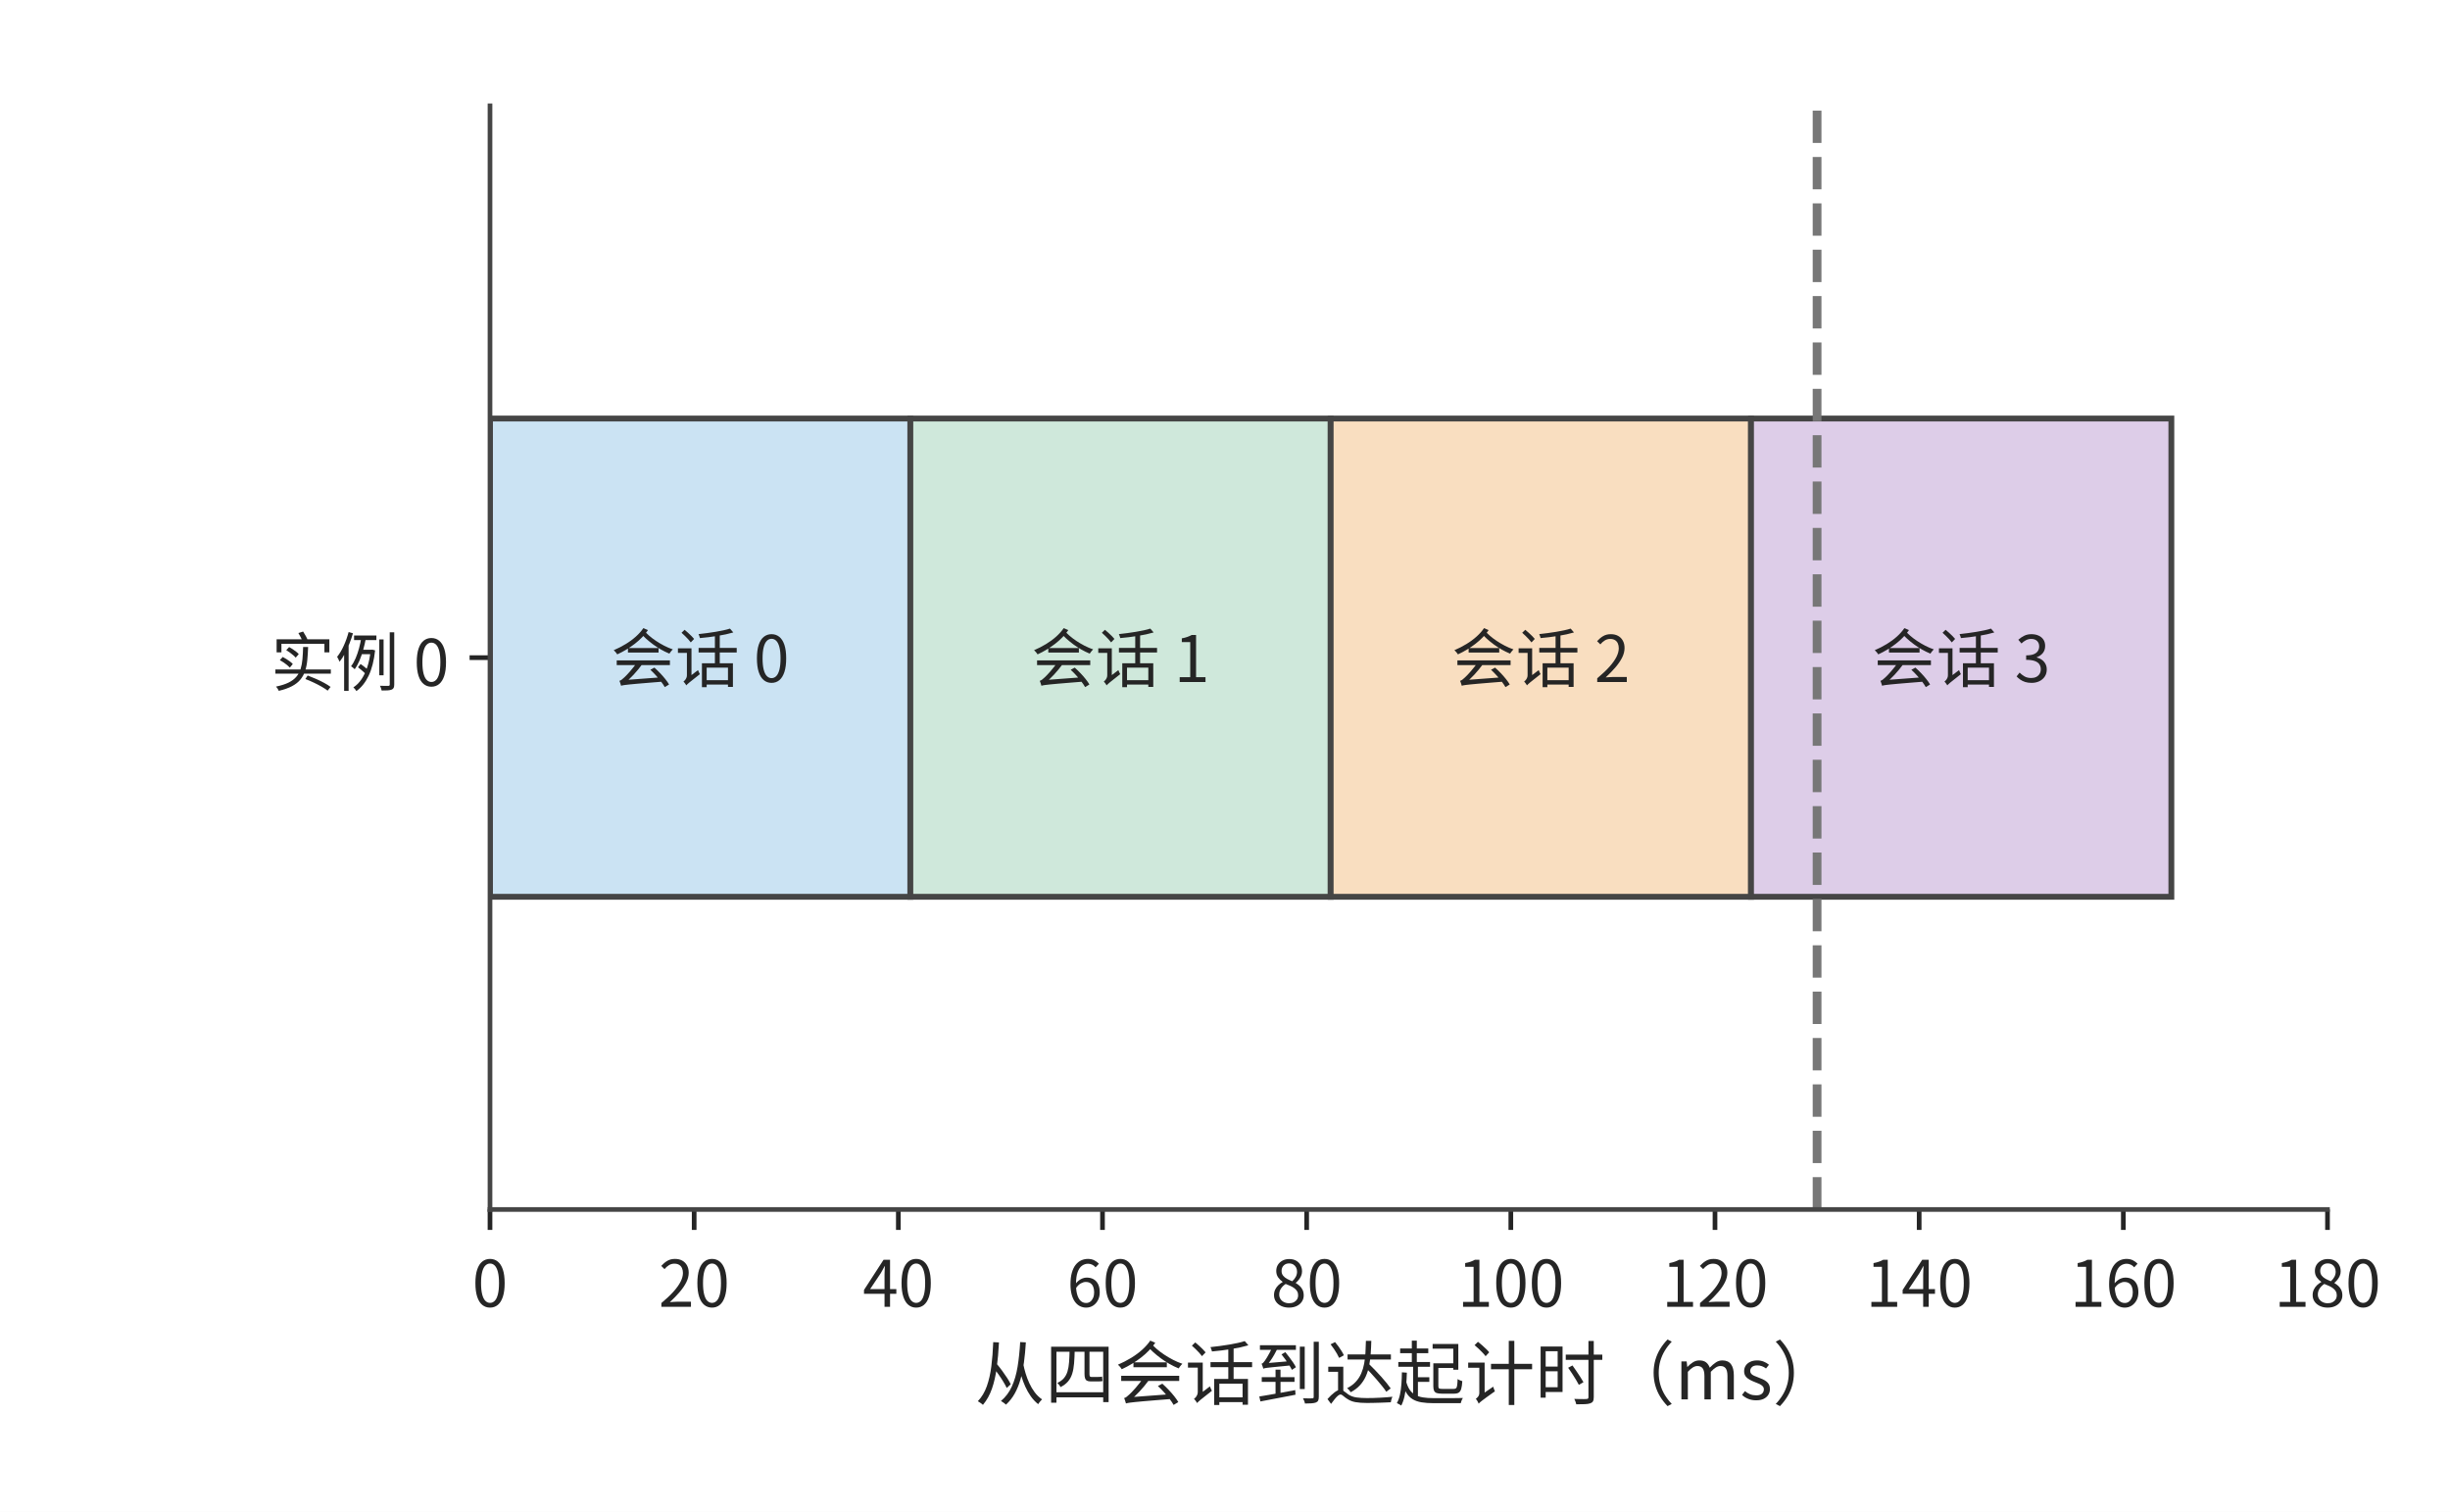
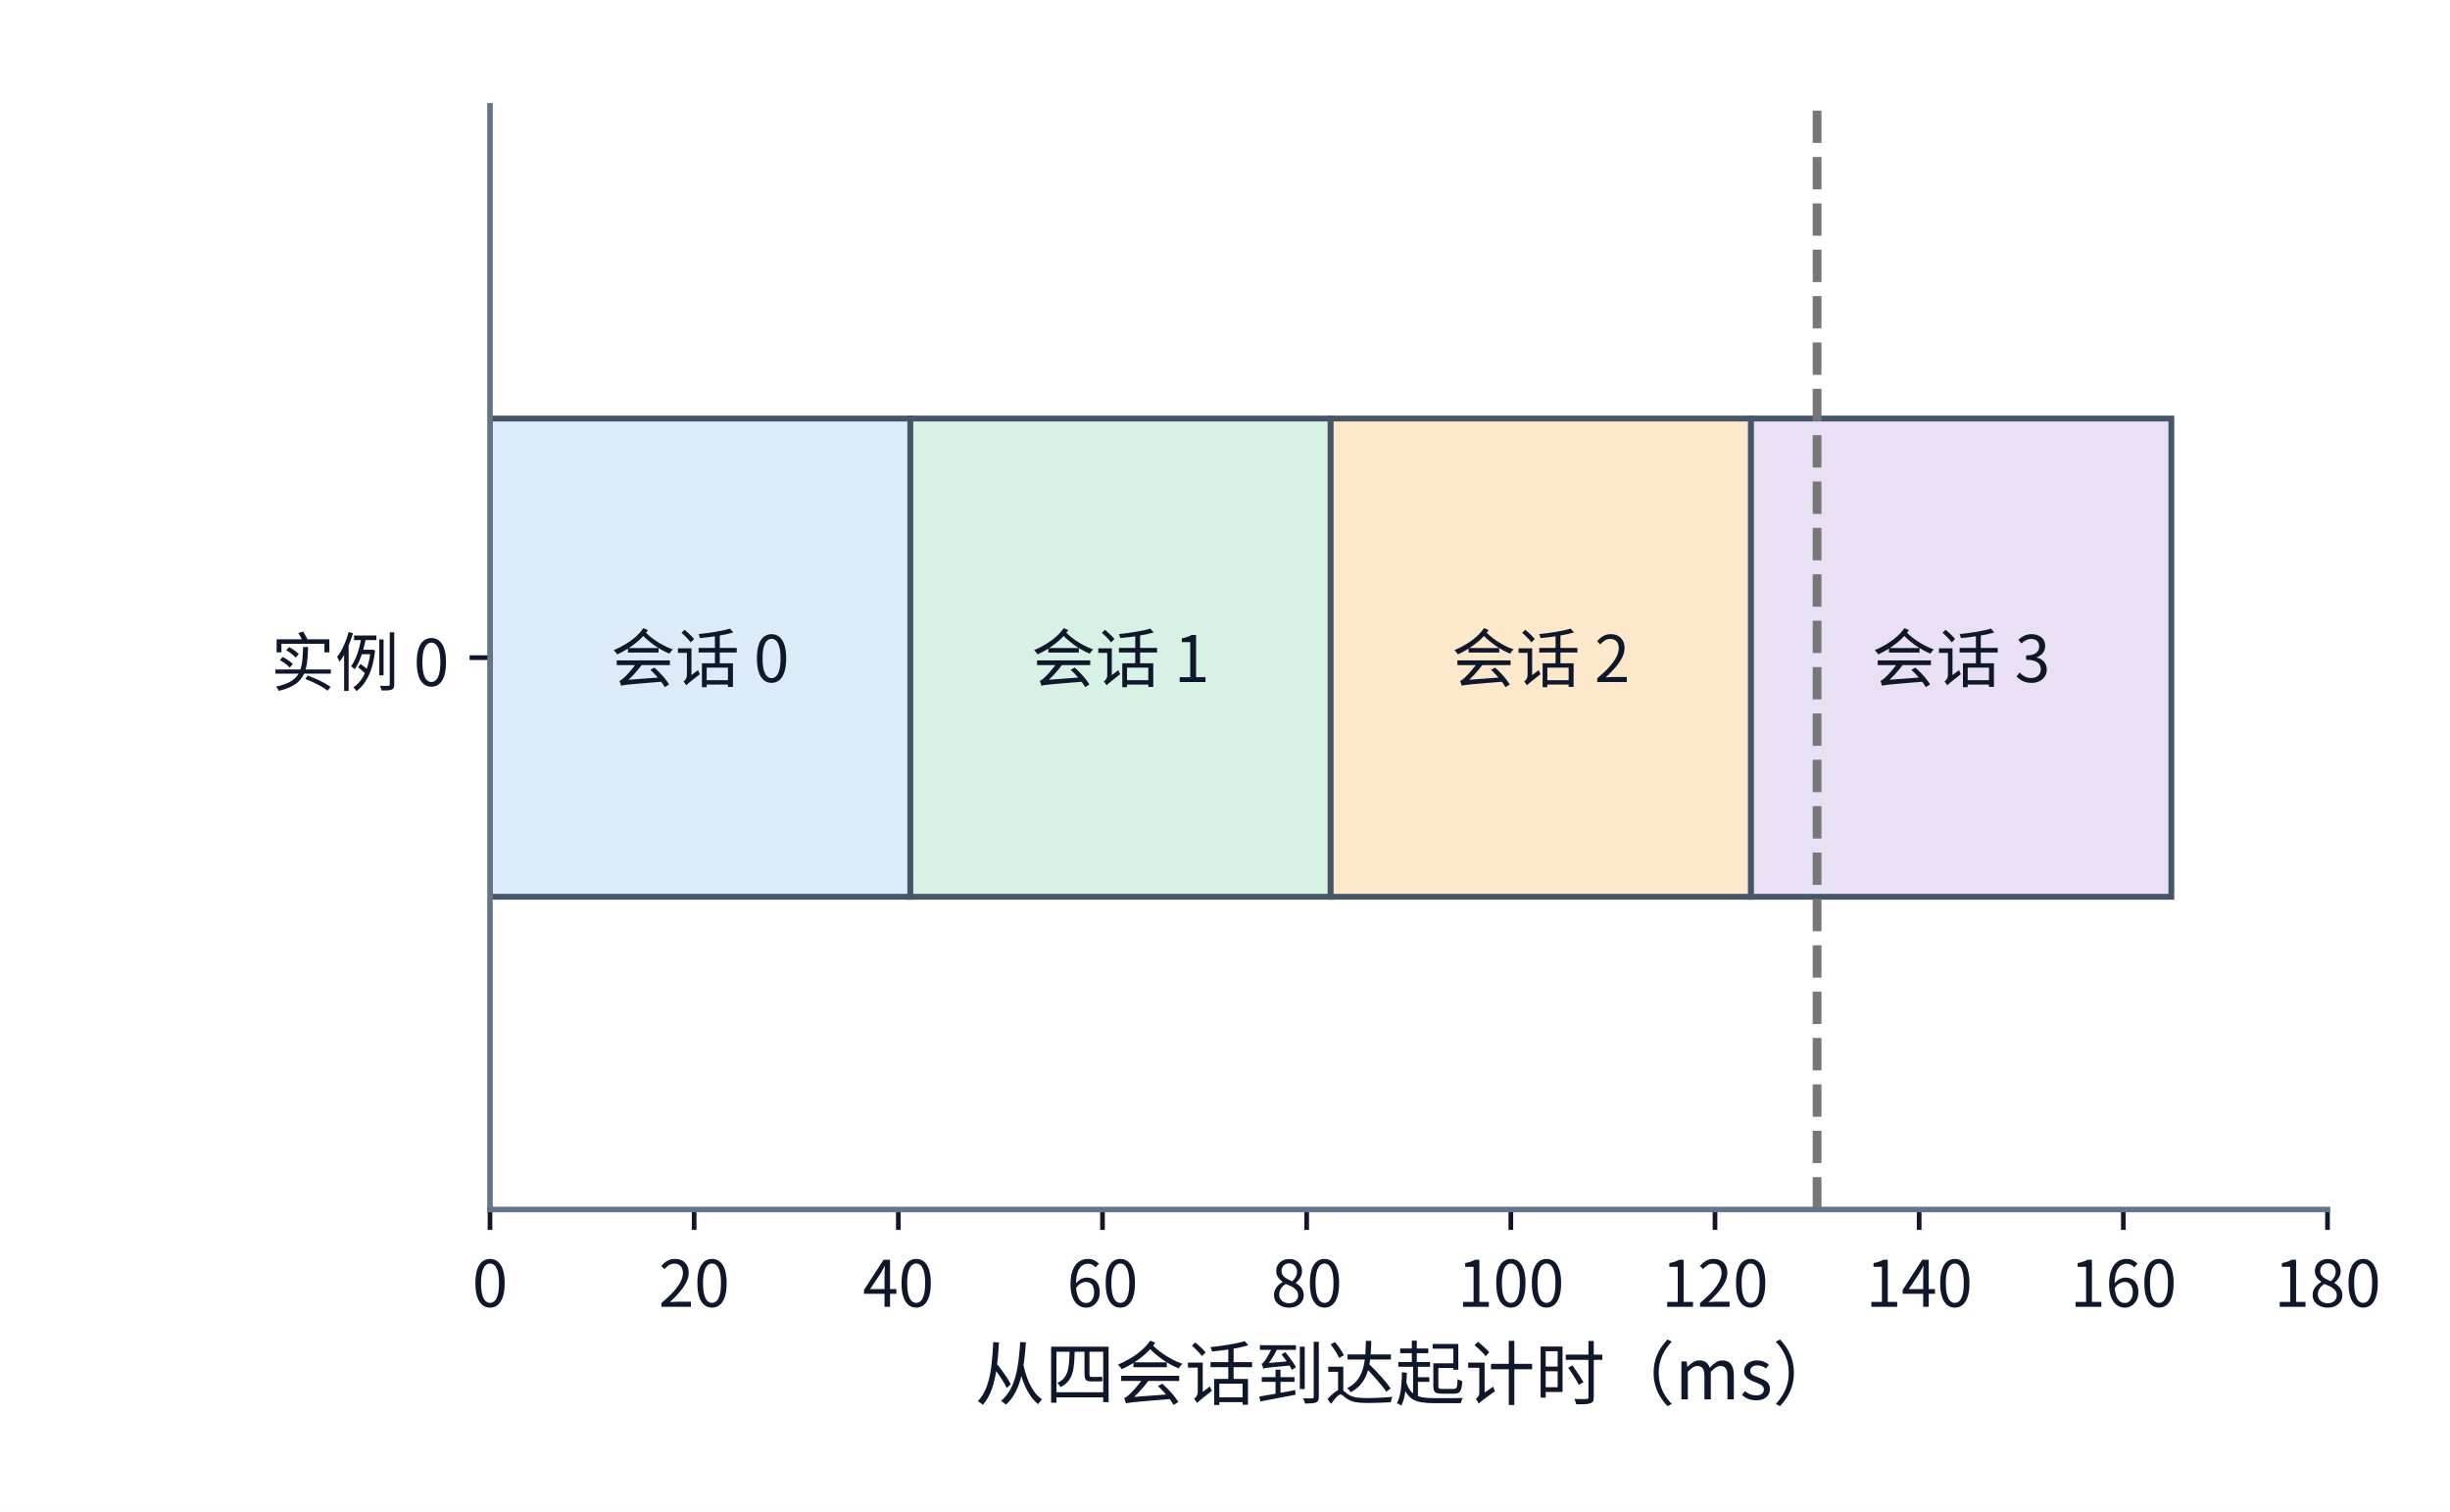
<svg xmlns="http://www.w3.org/2000/svg" xmlns:xlink="http://www.w3.org/1999/xlink" width="420pt" height="259.2pt" viewBox="0 0 420 259.2" version="1.1">
  <defs>
    <style type="text/css">*{stroke-linejoin: round; stroke-linecap: butt}</style>
  </defs>
  <g id="figure_1">
    <g id="patch_1">
      <path d="M 0 259.2  L 420 259.2  L 420 0  L 0 0  z " style="fill: #ffffff" />
    </g>
    <g id="axes_1">
      <g id="patch_2">
        <path d="M 84 207.36  L 399 207.36  L 399 18.144  L 84 18.144  z " style="fill: #ffffff" />
      </g>
      <g id="patch_3">
-         <path d="M 84 71.755  L 156.058 71.755  L 156.058 153.749  L 84 153.749  z " clip-path="url(#pc3d6ca18f0)" style="fill: #cbe3f3; stroke: #454545; stroke-linejoin: miter" />
+         <path d="M 84 71.755  L 156.058 71.755  L 156.058 153.749  L 84 153.749  z " clip-path="url(#pc3d6ca18f0)" style="fill: #dcebfa; stroke: #475569; stroke-linejoin: miter" />
      </g>
      <g id="patch_4">
-         <path d="M 156.058 71.755  L 228.116 71.755  L 228.116 153.749  L 156.058 153.749  z " clip-path="url(#pc3d6ca18f0)" style="fill: #cfe8db; stroke: #454545; stroke-linejoin: miter" />
+         <path d="M 156.058 71.755  L 228.116 71.755  L 228.116 153.749  L 156.058 153.749  z " clip-path="url(#pc3d6ca18f0)" style="fill: #d8f1e5; stroke: #475569; stroke-linejoin: miter" />
      </g>
      <g id="patch_5">
-         <path d="M 228.116 71.755  L 300.174 71.755  L 300.174 153.749  L 228.116 153.749  z " clip-path="url(#pc3d6ca18f0)" style="fill: #f9dec0; stroke: #454545; stroke-linejoin: miter" />
+         <path d="M 228.116 71.755  L 300.174 71.755  L 300.174 153.749  L 228.116 153.749  z " clip-path="url(#pc3d6ca18f0)" style="fill: #fde8cc; stroke: #475569; stroke-linejoin: miter" />
      </g>
      <g id="patch_6">
-         <path d="M 300.174 71.755  L 372.232 71.755  L 372.232 153.749  L 300.174 153.749  z " clip-path="url(#pc3d6ca18f0)" style="fill: #ddcde8; stroke: #454545; stroke-linejoin: miter" />
+         <path d="M 300.174 71.755  L 372.232 71.755  L 372.232 153.749  L 300.174 153.749  z " clip-path="url(#pc3d6ca18f0)" style="fill: #eae0f6; stroke: #475569; stroke-linejoin: miter" />
      </g>
      <g id="matplotlib.axis_1">
        <g id="xtick_1">
          <g id="line2d_1">
            <defs>
-               <path id="mf7970efa04" d="M 0 0  L 0 3.5  " style="stroke: #252525; stroke-width: 0.8" />
+               <path id="mcdc46c9876" d="M 0 0  L 0 3.5  " style="stroke: #0f172a; stroke-width: 0.8" />
            </defs>
            <g>
-               <use xlink:href="#mf7970efa04" x="84" y="207.36" style="fill: #252525; stroke: #252525; stroke-width: 0.8" />
+               <use xlink:href="#mcdc46c9876" x="84" y="207.36" style="fill: #0f172a; stroke: #0f172a; stroke-width: 0.8" />
            </g>
          </g>
          <g id="text_1">
-             <g style="fill: #252525" transform="translate(80.9475 224.04) scale(0.11 -0.11)">
+             <g style="fill: #0f172a" transform="translate(80.9475 224.04) scale(0.11 -0.11)">
              <defs>
                <path id="SourceHanSansCN-Regular-11" d="M 1779 -83  Q 1338 -83 1008 185  Q 678 454 499 998  Q 320 1542 320 2362  Q 320 3181 499 3715  Q 678 4250 1008 4512  Q 1338 4774 1779 4774  Q 2227 4774 2553 4508  Q 2880 4243 3059 3712  Q 3238 3181 3238 2362  Q 3238 1542 3059 998  Q 2880 454 2553 185  Q 2227 -83 1779 -83  z M 1779 390  Q 2048 390 2249 595  Q 2451 800 2563 1238  Q 2675 1677 2675 2362  Q 2675 3046 2563 3478  Q 2451 3910 2249 4112  Q 2048 4314 1779 4314  Q 1517 4314 1312 4112  Q 1107 3910 995 3478  Q 883 3046 883 2362  Q 883 1677 995 1238  Q 1107 800 1312 595  Q 1517 390 1779 390  z " transform="scale(0.015625)" />
              </defs>
              <use xlink:href="#SourceHanSansCN-Regular-11" />
            </g>
          </g>
        </g>
        <g id="xtick_2">
          <g id="line2d_2">
            <g>
-               <use xlink:href="#mf7970efa04" x="119" y="207.36" style="fill: #252525; stroke: #252525; stroke-width: 0.8" />
+               <use xlink:href="#mcdc46c9876" x="119" y="207.36" style="fill: #0f172a; stroke: #0f172a; stroke-width: 0.8" />
            </g>
          </g>
          <g id="text_2">
-             <g style="fill: #252525" transform="translate(112.895 224.04) scale(0.11 -0.11)">
+             <g style="fill: #0f172a" transform="translate(112.895 224.04) scale(0.11 -0.11)">
              <defs>
                <path id="SourceHanSansCN-Regular-13" d="M 282 0  L 282 371  Q 1030 998 1504 1529  Q 1978 2061 2205 2518  Q 2432 2976 2432 3373  Q 2432 3642 2339 3853  Q 2246 4064 2054 4182  Q 1862 4301 1568 4301  Q 1280 4301 1033 4147  Q 787 3994 595 3757  L 269 4077  Q 550 4390 873 4582  Q 1197 4774 1638 4774  Q 2061 4774 2365 4604  Q 2669 4435 2838 4124  Q 3008 3814 3008 3398  Q 3008 2925 2768 2445  Q 2528 1965 2105 1472  Q 1683 979 1126 461  Q 1312 474 1517 490  Q 1722 506 1894 506  L 3232 506  L 3232 0  L 282 0  z " transform="scale(0.015625)" />
              </defs>
              <use xlink:href="#SourceHanSansCN-Regular-13" />
              <use xlink:href="#SourceHanSansCN-Regular-11" transform="translate(55.5 0)" />
            </g>
          </g>
        </g>
        <g id="xtick_3">
          <g id="line2d_3">
            <g>
-               <use xlink:href="#mf7970efa04" x="154" y="207.36" style="fill: #252525; stroke: #252525; stroke-width: 0.8" />
+               <use xlink:href="#mcdc46c9876" x="154" y="207.36" style="fill: #0f172a; stroke: #0f172a; stroke-width: 0.8" />
            </g>
          </g>
          <g id="text_3">
-             <g style="fill: #252525" transform="translate(147.895 224.04) scale(0.11 -0.11)">
+             <g style="fill: #0f172a" transform="translate(147.895 224.04) scale(0.11 -0.11)">
              <defs>
                <path id="SourceHanSansCN-Regular-15" d="M 2176 0  L 2176 3200  Q 2176 3373 2189 3622  Q 2202 3872 2208 4051  L 2182 4051  Q 2093 3885 2000 3709  Q 1907 3533 1805 3360  L 736 1760  L 3354 1760  L 3354 1293  L 128 1293  L 128 1677  L 2080 4691  L 2726 4691  L 2726 0  L 2176 0  z " transform="scale(0.015625)" />
              </defs>
              <use xlink:href="#SourceHanSansCN-Regular-15" />
              <use xlink:href="#SourceHanSansCN-Regular-11" transform="translate(55.5 0)" />
            </g>
          </g>
        </g>
        <g id="xtick_4">
          <g id="line2d_4">
            <g>
-               <use xlink:href="#mf7970efa04" x="189" y="207.36" style="fill: #252525; stroke: #252525; stroke-width: 0.8" />
+               <use xlink:href="#mcdc46c9876" x="189" y="207.36" style="fill: #0f172a; stroke: #0f172a; stroke-width: 0.8" />
            </g>
          </g>
          <g id="text_4">
-             <g style="fill: #252525" transform="translate(182.895 224.04) scale(0.11 -0.11)">
+             <g style="fill: #0f172a" transform="translate(182.895 224.04) scale(0.11 -0.11)">
              <defs>
                <path id="SourceHanSansCN-Regular-17" d="M 1926 -83  Q 1594 -83 1306 61  Q 1018 205 806 496  Q 595 787 476 1222  Q 358 1658 358 2240  Q 358 2925 499 3411  Q 640 3898 883 4198  Q 1126 4499 1440 4636  Q 1754 4774 2093 4774  Q 2458 4774 2726 4640  Q 2995 4506 3194 4294  L 2861 3936  Q 2726 4102 2528 4198  Q 2330 4294 2118 4294  Q 1786 4294 1510 4099  Q 1235 3904 1072 3456  Q 909 3008 909 2240  Q 909 1638 1027 1222  Q 1146 806 1373 592  Q 1600 378 1926 378  Q 2157 378 2333 512  Q 2509 646 2614 886  Q 2720 1126 2720 1440  Q 2720 1760 2627 1993  Q 2534 2227 2348 2352  Q 2163 2477 1875 2477  Q 1651 2477 1388 2333  Q 1126 2189 890 1837  L 870 2298  Q 1018 2490 1197 2627  Q 1376 2765 1577 2838  Q 1779 2912 1971 2912  Q 2368 2912 2659 2749  Q 2950 2586 3113 2259  Q 3277 1933 3277 1440  Q 3277 986 3091 643  Q 2906 301 2602 109  Q 2298 -83 1926 -83  z " transform="scale(0.015625)" />
              </defs>
              <use xlink:href="#SourceHanSansCN-Regular-17" />
              <use xlink:href="#SourceHanSansCN-Regular-11" transform="translate(55.5 0)" />
            </g>
          </g>
        </g>
        <g id="xtick_5">
          <g id="line2d_5">
            <g>
-               <use xlink:href="#mf7970efa04" x="224" y="207.36" style="fill: #252525; stroke: #252525; stroke-width: 0.8" />
+               <use xlink:href="#mcdc46c9876" x="224" y="207.36" style="fill: #0f172a; stroke: #0f172a; stroke-width: 0.8" />
            </g>
          </g>
          <g id="text_5">
-             <g style="fill: #252525" transform="translate(217.895 224.04) scale(0.11 -0.11)">
+             <g style="fill: #0f172a" transform="translate(217.895 224.04) scale(0.11 -0.11)">
              <defs>
                <path id="SourceHanSansCN-Regular-19" d="M 1792 -83  Q 1357 -83 1017 77  Q 678 237 486 518  Q 294 800 294 1165  Q 294 1478 419 1731  Q 544 1984 742 2166  Q 941 2349 1152 2464  L 1152 2490  Q 896 2669 707 2934  Q 518 3200 518 3571  Q 518 3930 688 4195  Q 858 4461 1149 4611  Q 1440 4762 1805 4762  Q 2208 4762 2496 4602  Q 2784 4442 2937 4166  Q 3091 3891 3091 3526  Q 3091 3283 2992 3065  Q 2893 2848 2752 2678  Q 2611 2509 2470 2394  L 2470 2362  Q 2675 2246 2854 2083  Q 3034 1920 3146 1686  Q 3258 1453 3258 1126  Q 3258 794 3075 515  Q 2893 237 2563 77  Q 2234 -83 1792 -83  z M 2112 2547  Q 2349 2758 2470 2998  Q 2592 3238 2592 3494  Q 2592 3731 2499 3916  Q 2406 4102 2227 4214  Q 2048 4326 1798 4326  Q 1472 4326 1261 4121  Q 1050 3917 1050 3571  Q 1050 3296 1200 3107  Q 1350 2918 1593 2787  Q 1837 2656 2112 2547  z M 1798 352  Q 2074 352 2275 454  Q 2477 557 2589 736  Q 2701 915 2701 1146  Q 2701 1382 2598 1552  Q 2496 1722 2326 1850  Q 2157 1978 1933 2080  Q 1709 2182 1459 2278  Q 1178 2099 995 1827  Q 813 1555 813 1216  Q 813 973 941 774  Q 1069 576 1296 464  Q 1523 352 1798 352  z " transform="scale(0.015625)" />
              </defs>
              <use xlink:href="#SourceHanSansCN-Regular-19" />
              <use xlink:href="#SourceHanSansCN-Regular-11" transform="translate(55.5 0)" />
            </g>
          </g>
        </g>
        <g id="xtick_6">
          <g id="line2d_6">
            <g>
-               <use xlink:href="#mf7970efa04" x="259" y="207.36" style="fill: #252525; stroke: #252525; stroke-width: 0.8" />
+               <use xlink:href="#mcdc46c9876" x="259" y="207.36" style="fill: #0f172a; stroke: #0f172a; stroke-width: 0.8" />
            </g>
          </g>
          <g id="text_6">
-             <g style="fill: #252525" transform="translate(249.8425 224.04) scale(0.11 -0.11)">
+             <g style="fill: #0f172a" transform="translate(249.8425 224.04) scale(0.11 -0.11)">
              <defs>
                <path id="SourceHanSansCN-Regular-12" d="M 563 0  L 563 486  L 1613 486  L 1613 3987  L 774 3987  L 774 4358  Q 1088 4416 1321 4499  Q 1555 4582 1747 4691  L 2195 4691  L 2195 486  L 3136 486  L 3136 0  L 563 0  z " transform="scale(0.015625)" />
              </defs>
              <use xlink:href="#SourceHanSansCN-Regular-12" />
              <use xlink:href="#SourceHanSansCN-Regular-11" transform="translate(55.5 0)" />
              <use xlink:href="#SourceHanSansCN-Regular-11" transform="translate(111 0)" />
            </g>
          </g>
        </g>
        <g id="xtick_7">
          <g id="line2d_7">
            <g>
-               <use xlink:href="#mf7970efa04" x="294" y="207.36" style="fill: #252525; stroke: #252525; stroke-width: 0.8" />
+               <use xlink:href="#mcdc46c9876" x="294" y="207.36" style="fill: #0f172a; stroke: #0f172a; stroke-width: 0.8" />
            </g>
          </g>
          <g id="text_7">
-             <g style="fill: #252525" transform="translate(284.8425 224.04) scale(0.11 -0.11)">
+             <g style="fill: #0f172a" transform="translate(284.8425 224.04) scale(0.11 -0.11)">
              <use xlink:href="#SourceHanSansCN-Regular-12" />
              <use xlink:href="#SourceHanSansCN-Regular-13" transform="translate(55.5 0)" />
              <use xlink:href="#SourceHanSansCN-Regular-11" transform="translate(111 0)" />
            </g>
          </g>
        </g>
        <g id="xtick_8">
          <g id="line2d_8">
            <g>
-               <use xlink:href="#mf7970efa04" x="329" y="207.36" style="fill: #252525; stroke: #252525; stroke-width: 0.8" />
+               <use xlink:href="#mcdc46c9876" x="329" y="207.36" style="fill: #0f172a; stroke: #0f172a; stroke-width: 0.8" />
            </g>
          </g>
          <g id="text_8">
-             <g style="fill: #252525" transform="translate(319.8425 224.04) scale(0.11 -0.11)">
+             <g style="fill: #0f172a" transform="translate(319.8425 224.04) scale(0.11 -0.11)">
              <use xlink:href="#SourceHanSansCN-Regular-12" />
              <use xlink:href="#SourceHanSansCN-Regular-15" transform="translate(55.5 0)" />
              <use xlink:href="#SourceHanSansCN-Regular-11" transform="translate(111 0)" />
            </g>
          </g>
        </g>
        <g id="xtick_9">
          <g id="line2d_9">
            <g>
-               <use xlink:href="#mf7970efa04" x="364" y="207.36" style="fill: #252525; stroke: #252525; stroke-width: 0.8" />
+               <use xlink:href="#mcdc46c9876" x="364" y="207.36" style="fill: #0f172a; stroke: #0f172a; stroke-width: 0.8" />
            </g>
          </g>
          <g id="text_9">
-             <g style="fill: #252525" transform="translate(354.8425 224.04) scale(0.11 -0.11)">
+             <g style="fill: #0f172a" transform="translate(354.8425 224.04) scale(0.11 -0.11)">
              <use xlink:href="#SourceHanSansCN-Regular-12" />
              <use xlink:href="#SourceHanSansCN-Regular-17" transform="translate(55.5 0)" />
              <use xlink:href="#SourceHanSansCN-Regular-11" transform="translate(111 0)" />
            </g>
          </g>
        </g>
        <g id="xtick_10">
          <g id="line2d_10">
            <g>
-               <use xlink:href="#mf7970efa04" x="399" y="207.36" style="fill: #252525; stroke: #252525; stroke-width: 0.8" />
+               <use xlink:href="#mcdc46c9876" x="399" y="207.36" style="fill: #0f172a; stroke: #0f172a; stroke-width: 0.8" />
            </g>
          </g>
          <g id="text_10">
-             <g style="fill: #252525" transform="translate(389.8425 224.04) scale(0.11 -0.11)">
+             <g style="fill: #0f172a" transform="translate(389.8425 224.04) scale(0.11 -0.11)">
              <use xlink:href="#SourceHanSansCN-Regular-12" />
              <use xlink:href="#SourceHanSansCN-Regular-19" transform="translate(55.5 0)" />
              <use xlink:href="#SourceHanSansCN-Regular-11" transform="translate(111 0)" />
            </g>
          </g>
        </g>
        <g id="text_11">
-           <g style="fill: #252525" transform="translate(167.1366 239.92) scale(0.12 -0.12)">
+           <g style="fill: #0f172a" transform="translate(167.1366 239.92) scale(0.12 -0.12)">
            <defs>
              <path id="SourceHanSansCN-Regular-231a" d="M 1997 3245  Q 2240 2957 2486 2621  Q 2733 2285 2941 1965  Q 3149 1645 3270 1382  L 2906 1043  Q 2784 1306 2582 1635  Q 2381 1965 2141 2304  Q 1901 2643 1664 2931  L 1997 3245  z M 4416 3245  Q 4493 2835 4630 2377  Q 4768 1920 4973 1475  Q 5178 1030 5466 646  Q 5754 262 6138 0  Q 6086 -45 6016 -121  Q 5946 -198 5885 -281  Q 5824 -365 5779 -435  Q 5395 -128 5104 285  Q 4813 698 4601 1168  Q 4390 1638 4249 2108  Q 4109 2579 4026 2995  L 4416 3245  z M 2195 5210  Q 2131 3955 1990 2896  Q 1850 1837 1555 985  Q 1261 134 730 -499  Q 691 -454 601 -390  Q 512 -326 422 -265  Q 333 -205 262 -166  Q 794 390 1082 1200  Q 1370 2010 1498 3030  Q 1626 4051 1670 5235  L 2195 5210  z M 4653 5216  Q 4595 4237 4480 3392  Q 4365 2547 4163 1836  Q 3962 1126 3642 547  Q 3322 -32 2835 -480  Q 2797 -435 2710 -371  Q 2624 -307 2531 -243  Q 2438 -179 2374 -147  Q 3014 390 3372 1180  Q 3731 1971 3897 2992  Q 4064 4013 4134 5242  L 4653 5216  z " transform="scale(0.015625)" />
              <path id="SourceHanSansCN-Regular-2b18" d="M 5818 4819  L 5818 -250  L 5325 -250  L 5325 4358  L 1050 4358  L 1050 -301  L 563 -301  L 563 4819  L 5818 4819  z M 5600 653  L 5600 186  L 819 186  L 819 653  L 5600 653  z M 2720 4531  Q 2707 3840 2662 3299  Q 2618 2758 2490 2348  Q 2362 1939 2106 1638  Q 1850 1338 1421 1126  Q 1395 1190 1344 1260  Q 1293 1331 1235 1398  Q 1178 1466 1126 1504  Q 1510 1683 1731 1942  Q 1952 2202 2061 2563  Q 2170 2925 2205 3411  Q 2240 3898 2253 4531  L 2720 4531  z M 4070 2342  Q 4070 2182 4102 2118  Q 4134 2054 4230 2054  Q 4269 2054 4355 2054  Q 4442 2054 4544 2054  Q 4646 2054 4732 2054  Q 4819 2054 4851 2054  Q 4934 2054 5046 2060  Q 5158 2067 5222 2086  Q 5235 1990 5241 1875  Q 5248 1760 5261 1677  Q 5203 1658 5091 1651  Q 4979 1645 4870 1645  Q 4826 1645 4723 1645  Q 4621 1645 4509 1645  Q 4397 1645 4304 1645  Q 4211 1645 4173 1645  Q 3949 1645 3827 1718  Q 3706 1792 3661 1945  Q 3616 2099 3616 2349  L 3616 4442  L 4070 4442  L 4070 2342  z " transform="scale(0.015625)" />
              <path id="SourceHanSansCN-Regular-2366" d="M 5875 2157  L 5875 1690  L 570 1690  L 570 2157  L 5875 2157  z M 4742 3392  L 4742 2944  L 1690 2944  L 1690 3392  L 4742 3392  z M 4326 1440  Q 4614 1184 4899 886  Q 5184 589 5417 294  Q 5651 0 5792 -243  L 5363 -506  Q 5229 -262 4995 42  Q 4762 346 4483 656  Q 4205 966 3923 1222  L 4326 1440  z M 3686 5178  Q 3174 4435 2380 3820  Q 1587 3206 621 2758  Q 589 2822 525 2902  Q 461 2982 393 3056  Q 326 3130 269 3174  Q 896 3443 1465 3788  Q 2035 4134 2486 4540  Q 2938 4947 3226 5376  L 3686 5178  z M 3302 5133  Q 3501 4890 3805 4624  Q 4109 4358 4493 4102  Q 4877 3846 5302 3625  Q 5728 3405 6163 3258  Q 6112 3206 6045 3132  Q 5978 3059 5923 2979  Q 5869 2899 5824 2835  Q 5395 3008 4976 3248  Q 4557 3488 4182 3766  Q 3808 4045 3497 4326  Q 3187 4608 2982 4858  L 3302 5133  z M 1005 -371  Q 992 -320 963 -227  Q 934 -134 902 -38  Q 870 58 838 122  Q 947 147 1062 233  Q 1178 320 1325 461  Q 1402 531 1552 684  Q 1702 838 1891 1056  Q 2080 1274 2278 1526  Q 2477 1779 2643 2042  L 3098 1754  Q 2714 1229 2266 745  Q 1818 262 1363 -102  L 1363 -115  Q 1363 -115 1308 -140  Q 1254 -166 1184 -204  Q 1114 -243 1059 -288  Q 1005 -333 1005 -371  z M 998 13  L 1344 198  L 5120 480  Q 5133 378 5161 250  Q 5190 122 5216 45  Q 4320 -26 3670 -80  Q 3021 -134 2579 -172  Q 2138 -211 1856 -240  Q 1574 -269 1411 -291  Q 1248 -314 1158 -330  Q 1069 -346 1005 -371  L 998 13  z " transform="scale(0.015625)" />
              <path id="SourceHanSansCN-Regular-5fe1" d="M 5798 4947  Q 5472 4851 5069 4761  Q 4666 4672 4224 4601  Q 3782 4531 3337 4476  Q 2893 4422 2470 4384  Q 2451 4474 2409 4589  Q 2368 4704 2330 4781  Q 2746 4826 3181 4883  Q 3616 4941 4038 5011  Q 4461 5082 4829 5162  Q 5197 5242 5466 5331  L 5798 4947  z M 6138 3405  L 6138 2950  L 2336 2950  L 2336 3405  L 6138 3405  z M 5760 1875  L 5760 -486  L 5267 -486  L 5267 1434  L 3142 1434  L 3142 -512  L 2669 -512  L 2669 1875  L 5760 1875  z M 5491 186  L 5491 -250  L 2931 -250  L 2931 186  L 5491 186  z M 4448 4806  L 4448 1626  L 3962 1626  L 3962 4806  L 4448 4806  z M 941 5210  Q 1107 5075 1286 4912  Q 1466 4749 1626 4589  Q 1786 4429 1888 4301  L 1555 3955  Q 1459 4090 1305 4259  Q 1152 4429 976 4598  Q 800 4768 634 4915  L 941 5210  z M 1011 115  L 1133 314  L 2278 1190  Q 2304 1126 2336 1052  Q 2368 979 2403 905  Q 2438 832 2464 787  Q 2061 467 1808 268  Q 1555 70 1414 -45  Q 1274 -160 1210 -224  Q 1146 -288 1107 -333  L 1011 115  z M 1414 3366  L 1414 2906  L 275 2906  L 275 3366  L 1414 3366  z M 1107 -333  Q 1082 -282 1034 -208  Q 986 -134 928 -64  Q 870 6 826 45  Q 890 90 970 179  Q 1050 269 1110 397  Q 1171 525 1171 672  L 1171 3366  L 1626 3366  L 1626 275  Q 1626 275 1546 208  Q 1466 141 1366 41  Q 1267 -58 1187 -160  Q 1107 -262 1107 -333  z " transform="scale(0.015625)" />
              <path id="SourceHanSansCN-Regular-2678" d="M 3616 2035  L 3616 1606  L 621 1606  L 621 2035  L 3616 2035  z M 2336 2720  L 2336 243  L 1882 243  L 1882 2720  L 2336 2720  z M 397 269  Q 800 333 1337 425  Q 1875 518 2476 627  Q 3078 736 3680 851  L 3706 429  Q 3136 320 2560 208  Q 1984 96 1456 -3  Q 928 -102 499 -186  L 397 269  z M 3744 4954  L 3744 4531  L 454 4531  L 454 4954  L 3744 4954  z M 2778 4320  Q 2957 4102 3145 3852  Q 3334 3603 3494 3366  Q 3654 3130 3744 2944  L 3379 2701  Q 3290 2886 3133 3132  Q 2976 3379 2790 3638  Q 2605 3898 2426 4115  L 2778 4320  z M 4550 4826  L 4550 947  L 4102 947  L 4102 4826  L 4550 4826  z M 5837 237  Q 5837 13 5779 -105  Q 5722 -224 5574 -282  Q 5427 -339 5174 -358  Q 4922 -378 4570 -378  Q 4557 -275 4502 -134  Q 4448 6 4390 102  Q 4672 96 4909 93  Q 5146 90 5229 96  Q 5312 96 5341 125  Q 5370 154 5370 237  L 5370 5274  L 5837 5274  L 5837 237  z M 762 2810  Q 749 2861 723 2944  Q 698 3027 666 3113  Q 634 3200 602 3264  Q 678 3277 755 3353  Q 832 3430 909 3546  Q 966 3622 1091 3824  Q 1216 4026 1357 4294  Q 1498 4563 1606 4845  L 2067 4659  Q 1926 4371 1760 4083  Q 1594 3795 1414 3536  Q 1235 3277 1056 3072  L 1056 3059  Q 1056 3059 1011 3036  Q 966 3014 908 2976  Q 851 2938 806 2893  Q 762 2848 762 2810  z M 755 3155  L 1005 3309  L 3155 3494  Q 3200 3398 3257 3296  Q 3315 3194 3360 3117  Q 2707 3053 2262 3008  Q 1818 2963 1546 2937  Q 1274 2912 1117 2889  Q 960 2867 883 2851  Q 806 2835 762 2810  L 755 3155  z " transform="scale(0.015625)" />
              <path id="SourceHanSansCN-Regular-63be" d="M 6029 4115  L 6029 3648  L 2067 3648  L 2067 4115  L 6029 4115  z M 922 5242  Q 1082 5056 1238 4838  Q 1395 4621 1526 4409  Q 1658 4198 1728 4032  L 1293 3795  Q 1222 3962 1097 4179  Q 973 4397 819 4621  Q 666 4845 512 5037  L 922 5242  z M 4237 5357  Q 4224 4762 4182 4192  Q 4141 3622 4041 3100  Q 3942 2579 3740 2124  Q 3539 1670 3203 1299  Q 2867 928 2349 653  Q 2323 710 2265 784  Q 2208 858 2144 922  Q 2080 986 2022 1024  Q 2509 1274 2822 1616  Q 3136 1958 3315 2374  Q 3494 2790 3584 3273  Q 3674 3757 3702 4281  Q 3731 4806 3744 5357  L 4237 5357  z M 1677 646  L 1197 646  L 1197 2522  L 301 2522  L 301 2989  L 1677 2989  L 1677 646  z M 1434 883  Q 1542 883 1638 822  Q 1734 762 1856 662  Q 1978 563 2150 442  Q 2470 237 2883 179  Q 3296 122 3846 122  Q 4134 122 4444 131  Q 4755 141 5065 157  Q 5376 173 5657 195  Q 5939 218 6170 243  Q 6138 186 6106 90  Q 6074 -6 6051 -99  Q 6029 -192 6022 -262  Q 5862 -269 5587 -281  Q 5312 -294 4989 -304  Q 4666 -314 4358 -320  Q 4051 -326 3834 -326  Q 3226 -326 2800 -252  Q 2374 -179 2042 45  Q 1837 173 1683 310  Q 1530 448 1421 448  Q 1318 448 1177 329  Q 1037 211 883 16  Q 730 -179 557 -410  L 230 32  Q 557 403 873 643  Q 1190 883 1434 883  z M 4032 3232  Q 4301 2970 4585 2675  Q 4870 2381 5139 2080  Q 5408 1779 5632 1504  Q 5856 1229 6010 1005  L 5606 698  Q 5459 928 5228 1213  Q 4998 1498 4732 1808  Q 4467 2118 4185 2419  Q 3904 2720 3642 2982  L 4032 3232  z " transform="scale(0.015625)" />
              <path id="SourceHanSansCN-Regular-6177" d="M 3046 4653  L 3046 4224  L 474 4224  L 474 4653  L 3046 4653  z M 5574 3302  L 5574 2874  L 3699 2874  L 3699 3302  L 5574 3302  z M 3206 3418  L 3206 2982  L 307 2982  L 307 3418  L 3206 3418  z M 3142 2029  L 3142 1606  L 1875 1606  L 1875 2029  L 3142 2029  z M 1997 5370  L 1997 3187  L 1542 3187  L 1542 5370  L 1997 5370  z M 2099 3117  L 2099 186  L 1658 186  L 1658 3117  L 2099 3117  z M 5792 5069  L 5792 2714  L 5331 2714  L 5331 4640  L 3443 4640  L 3443 5069  L 5792 5069  z M 3968 1210  Q 3968 1050 4035 1005  Q 4102 960 4333 960  Q 4384 960 4525 960  Q 4666 960 4835 960  Q 5005 960 5155 960  Q 5306 960 5376 960  Q 5517 960 5587 1024  Q 5658 1088 5686 1283  Q 5715 1478 5728 1862  Q 5805 1805 5933 1750  Q 6061 1696 6157 1670  Q 6131 1216 6057 966  Q 5984 717 5833 621  Q 5683 525 5408 525  Q 5370 525 5254 525  Q 5139 525 4992 525  Q 4845 525 4697 525  Q 4550 525 4438 525  Q 4326 525 4288 525  Q 3987 525 3817 582  Q 3648 640 3577 790  Q 3507 941 3507 1203  L 3507 3302  L 3968 3302  L 3968 1210  z M 998 1728  Q 1126 1222 1331 908  Q 1536 595 1840 422  Q 2144 250 2566 182  Q 2989 115 3546 115  Q 3622 115 3820 115  Q 4019 115 4284 115  Q 4550 115 4844 115  Q 5139 115 5414 118  Q 5690 122 5901 125  Q 6112 128 6214 128  Q 6170 77 6131 -9  Q 6093 -96 6061 -185  Q 6029 -275 6016 -346  L 5536 -346  L 3552 -346  Q 2906 -346 2426 -266  Q 1946 -186 1603 25  Q 1261 237 1030 621  Q 800 1005 640 1606  L 998 1728  z M 1088 2445  Q 1069 1830 1021 1280  Q 973 730 867 262  Q 762 -205 576 -563  Q 538 -531 461 -489  Q 384 -448 304 -403  Q 224 -358 173 -339  Q 358 -13 454 425  Q 550 864 588 1385  Q 627 1907 634 2477  L 1088 2445  z " transform="scale(0.015625)" />
              <path id="SourceHanSansCN-Regular-5fa5" d="M 1190 5267  Q 1370 5126 1565 4953  Q 1760 4781 1936 4611  Q 2112 4442 2214 4307  L 1888 3949  Q 1786 4090 1616 4266  Q 1446 4442 1254 4627  Q 1062 4813 877 4960  L 1190 5267  z M 1158 83  L 1299 288  L 2586 1165  Q 2598 1101 2627 1017  Q 2656 934 2688 860  Q 2720 787 2739 742  Q 2285 422 2009 220  Q 1734 19 1584 -96  Q 1434 -211 1363 -275  Q 1293 -339 1254 -390  L 1158 83  z M 1606 3366  L 1606 2893  L 294 2893  L 294 3366  L 1606 3366  z M 6138 3251  L 6138 2758  L 2381 2758  L 2381 3251  L 6138 3251  z M 4512 5357  L 4512 -512  L 4006 -512  L 4006 5357  L 4512 5357  z M 1254 -390  Q 1229 -326 1184 -240  Q 1139 -154 1091 -74  Q 1043 6 992 51  Q 1088 115 1200 252  Q 1312 390 1312 595  L 1312 3366  L 1798 3366  L 1798 160  Q 1798 160 1740 121  Q 1683 83 1603 22  Q 1523 -38 1443 -115  Q 1363 -192 1308 -259  Q 1254 -326 1254 -390  z " transform="scale(0.015625)" />
              <path id="SourceHanSansCN-Regular-3a20" d="M 2522 4838  L 2522 678  L 755 678  L 755 1114  L 2074 1114  L 2074 4403  L 755 4403  L 755 4838  L 2522 4838  z M 2240 3002  L 2240 2573  L 774 2573  L 774 3002  L 2240 3002  z M 979 4838  L 979 160  L 518 160  L 518 4838  L 979 4838  z M 6157 4096  L 6157 3616  L 2816 3616  L 2816 4096  L 6157 4096  z M 5376 211  Q 5376 -51 5302 -176  Q 5229 -301 5056 -358  Q 4883 -422 4569 -435  Q 4256 -448 3776 -448  Q 3757 -346 3705 -202  Q 3654 -58 3597 45  Q 3853 38 4080 32  Q 4307 26 4473 29  Q 4640 32 4710 38  Q 4806 38 4848 76  Q 4890 115 4890 211  L 4890 5344  L 5376 5344  L 5376 211  z M 3430 3104  Q 3603 2861 3795 2579  Q 3987 2298 4156 2035  Q 4326 1773 4435 1574  L 4013 1331  Q 3910 1530 3747 1802  Q 3584 2074 3395 2362  Q 3206 2650 3034 2893  L 3430 3104  z " transform="scale(0.015625)" />
              <path id="SourceHanSansCN-Regular-7463" d="M 4448 2432  Q 4448 3059 4605 3603  Q 4762 4147 5050 4617  Q 5338 5088 5722 5478  L 6106 5280  Q 5741 4902 5472 4457  Q 5203 4013 5059 3510  Q 4915 3008 4915 2432  Q 4915 1862 5059 1356  Q 5203 851 5472 409  Q 5741 -32 6106 -416  L 5722 -614  Q 5338 -218 5050 249  Q 4762 717 4605 1264  Q 4448 1811 4448 2432  z " transform="scale(0.015625)" />
              <path id="SourceHanSansCN-Regular-4e" d="M 589 0  L 589 3475  L 1069 3475  L 1126 2970  L 1139 2970  Q 1370 3219 1642 3392  Q 1914 3565 2221 3565  Q 2624 3565 2848 3385  Q 3072 3206 3181 2899  Q 3456 3194 3734 3379  Q 4013 3565 4333 3565  Q 4864 3565 5123 3216  Q 5382 2867 5382 2202  L 5382 0  L 4800 0  L 4800 2125  Q 4800 2618 4643 2835  Q 4486 3053 4154 3053  Q 3955 3053 3740 2921  Q 3526 2790 3277 2522  L 3277 0  L 2694 0  L 2694 2125  Q 2694 2618 2537 2835  Q 2381 3053 2048 3053  Q 1850 3053 1632 2921  Q 1414 2790 1178 2522  L 1178 0  L 589 0  z " transform="scale(0.015625)" />
              <path id="SourceHanSansCN-Regular-54" d="M 1498 -83  Q 1114 -83 778 48  Q 442 179 205 410  L 474 755  Q 698 570 944 470  Q 1190 371 1517 371  Q 1862 371 2032 528  Q 2202 685 2202 915  Q 2202 1094 2086 1212  Q 1971 1331 1795 1414  Q 1619 1498 1421 1568  Q 1165 1664 928 1789  Q 691 1914 544 2102  Q 397 2291 397 2579  Q 397 2861 537 3081  Q 678 3302 947 3433  Q 1216 3565 1594 3565  Q 1914 3565 2192 3453  Q 2470 3341 2669 3168  L 2400 2829  Q 2221 2963 2025 3036  Q 1830 3110 1600 3110  Q 1267 3110 1110 2956  Q 954 2803 954 2605  Q 954 2451 1050 2342  Q 1146 2234 1315 2160  Q 1485 2086 1690 2010  Q 1901 1933 2089 1846  Q 2278 1760 2432 1641  Q 2586 1523 2672 1356  Q 2758 1190 2758 947  Q 2758 666 2614 429  Q 2470 192 2192 54  Q 1914 -83 1498 -83  z " transform="scale(0.015625)" />
              <path id="SourceHanSansCN-Regular-7464" d="M 1952 2432  Q 1952 1811 1795 1264  Q 1638 717 1350 249  Q 1062 -218 678 -614  L 294 -416  Q 659 -32 928 409  Q 1197 851 1341 1356  Q 1485 1862 1485 2432  Q 1485 3008 1341 3510  Q 1197 4013 928 4457  Q 659 4902 294 5280  L 678 5478  Q 1062 5088 1350 4617  Q 1638 4147 1795 3603  Q 1952 3059 1952 2432  z " transform="scale(0.015625)" />
            </defs>
            <use xlink:href="#SourceHanSansCN-Regular-231a" />
            <use xlink:href="#SourceHanSansCN-Regular-2b18" transform="translate(100 0)" />
            <use xlink:href="#SourceHanSansCN-Regular-2366" transform="translate(200 0)" />
            <use xlink:href="#SourceHanSansCN-Regular-5fe1" transform="translate(300 0)" />
            <use xlink:href="#SourceHanSansCN-Regular-2678" transform="translate(400 0)" />
            <use xlink:href="#SourceHanSansCN-Regular-63be" transform="translate(500 0)" />
            <use xlink:href="#SourceHanSansCN-Regular-6177" transform="translate(600 0)" />
            <use xlink:href="#SourceHanSansCN-Regular-5fa5" transform="translate(700 0)" />
            <use xlink:href="#SourceHanSansCN-Regular-3a20" transform="translate(800 0)" />
            <use xlink:href="#SourceHanSansCN-Regular-7463" transform="translate(900 0)" />
            <use xlink:href="#SourceHanSansCN-Regular-4e" transform="translate(1000 0)" />
            <use xlink:href="#SourceHanSansCN-Regular-54" transform="translate(1092.594 0)" />
            <use xlink:href="#SourceHanSansCN-Regular-7464" transform="translate(1139.391 0)" />
          </g>
        </g>
      </g>
      <g id="matplotlib.axis_2">
        <g id="ytick_1">
          <g id="line2d_11">
            <defs>
-               <path id="m3835acae65" d="M 0 0  L -3.5 0  " style="stroke: #252525; stroke-width: 0.8" />
+               <path id="m12ae83992d" d="M 0 0  L -3.5 0  " style="stroke: #0f172a; stroke-width: 0.8" />
            </defs>
            <g>
-               <use xlink:href="#m3835acae65" x="84" y="112.752" style="fill: #252525; stroke: #252525; stroke-width: 0.8" />
+               <use xlink:href="#m12ae83992d" x="84" y="112.752" style="fill: #0f172a; stroke: #0f172a; stroke-width: 0.8" />
            </g>
          </g>
          <g id="text_12">
-             <g style="fill: #252525" transform="translate(46.43031 117.592) scale(0.11 -0.11)">
+             <g style="fill: #0f172a" transform="translate(46.43031 117.592) scale(0.11 -0.11)">
              <defs>
                <path id="SourceHanSansCN-Regular-2fd3" d="M 3674 1037  Q 4102 877 4528 688  Q 4954 499 5325 297  Q 5696 96 5958 -102  L 5664 -474  Q 5408 -275 5049 -70  Q 4691 134 4278 329  Q 3866 525 3443 685  L 3674 1037  z M 3219 5421  Q 3347 5222 3481 4982  Q 3616 4742 3674 4570  L 3174 4397  Q 3123 4570 2998 4819  Q 2874 5069 2746 5274  L 3219 5421  z M 5837 4646  L 5837 3347  L 5344 3347  L 5344 4198  L 1056 4198  L 1056 3347  L 576 3347  L 576 4646  L 5837 4646  z M 3718 3878  Q 3693 3162 3635 2566  Q 3578 1971 3418 1491  Q 3258 1011 2947 630  Q 2637 250 2112 -28  Q 1587 -307 794 -493  Q 755 -397 675 -272  Q 595 -147 518 -70  Q 1280 90 1766 330  Q 2253 570 2541 909  Q 2829 1248 2966 1683  Q 3104 2118 3152 2665  Q 3200 3213 3219 3878  L 3718 3878  z M 5984 1638  L 5984 1222  L 454 1222  L 454 1638  L 5984 1638  z M 1824 3872  Q 2003 3782 2182 3660  Q 2362 3539 2525 3411  Q 2688 3283 2784 3168  L 2477 2816  Q 2387 2931 2230 3062  Q 2074 3194 1894 3328  Q 1715 3462 1536 3565  L 1824 3872  z M 1184 2886  Q 1363 2797 1555 2675  Q 1747 2554 1916 2426  Q 2086 2298 2189 2182  L 1894 1824  Q 1792 1939 1629 2073  Q 1466 2208 1274 2339  Q 1082 2470 896 2566  L 1184 2886  z " transform="scale(0.015625)" />
                <path id="SourceHanSansCN-Regular-23d7" d="M 4128 5024  L 4128 4570  L 1901 4570  L 1901 5024  L 4128 5024  z M 3085 4774  Q 2970 4160 2810 3590  Q 2650 3021 2442 2528  Q 2234 2035 1965 1664  Q 1926 1702 1859 1756  Q 1792 1811 1725 1868  Q 1658 1926 1600 1958  Q 1862 2304 2057 2761  Q 2253 3219 2397 3753  Q 2541 4288 2630 4845  L 3085 4774  z M 3706 3603  L 3706 3162  L 2464 3162  L 2598 3603  L 3706 3603  z M 3635 3603  L 3718 3616  L 4000 3546  Q 3834 2010 3350 1005  Q 2867 0 2131 -518  Q 2086 -429 1996 -320  Q 1907 -211 1830 -147  Q 2278 134 2633 652  Q 2989 1171 3225 1894  Q 3462 2618 3552 3501  L 3552 3603  L 3635 3603  z M 2554 2182  Q 2701 2086 2861 1958  Q 3021 1830 3168 1705  Q 3315 1581 3405 1485  L 3136 1107  Q 3046 1216 2902 1344  Q 2758 1472 2601 1609  Q 2445 1747 2291 1856  L 2554 2182  z M 4845 4634  L 4845 1056  L 4416 1056  L 4416 4634  L 4845 4634  z M 5907 141  Q 5907 -83 5849 -198  Q 5792 -314 5651 -371  Q 5510 -429 5264 -448  Q 5018 -467 4653 -461  Q 4634 -365 4586 -227  Q 4538 -90 4486 13  Q 4774 0 5008 0  Q 5242 0 5318 0  Q 5395 6 5427 35  Q 5459 64 5459 141  L 5459 5344  L 5907 5344  L 5907 141  z M 1792 5248  Q 1638 4723 1433 4204  Q 1229 3686 982 3222  Q 736 2758 454 2406  Q 435 2458 390 2554  Q 346 2650 298 2742  Q 250 2835 211 2899  Q 576 3354 873 4010  Q 1171 4666 1357 5370  L 1792 5248  z M 909 -499  L 909 3725  L 1350 4166  L 1357 4160  L 1357 -499  L 909 -499  z " transform="scale(0.015625)" />
                <path id="SourceHanSansCN-Regular-1" transform="scale(0.015625)" />
              </defs>
              <use xlink:href="#SourceHanSansCN-Regular-2fd3" />
              <use xlink:href="#SourceHanSansCN-Regular-23d7" transform="translate(100 0)" />
              <use xlink:href="#SourceHanSansCN-Regular-1" transform="translate(200 0)" />
              <use xlink:href="#SourceHanSansCN-Regular-11" transform="translate(222.4062 0)" />
            </g>
          </g>
        </g>
      </g>
      <g id="line2d_12">
        <path d="M 311.5 207.36  L 311.5 18.144  " clip-path="url(#pc3d6ca18f0)" style="fill: none; stroke-dasharray: 5.55,2.4; stroke-dashoffset: 0; stroke: #777777; stroke-width: 1.5" />
      </g>
      <g id="patch_7">
-         <path d="M 84 207.36  L 84 18.144  " style="fill: none; stroke: #454545; stroke-width: 0.8; stroke-linejoin: miter; stroke-linecap: square" />
+         <path d="M 84 207.36  L 84 18.144  " style="fill: none; stroke: #64748b; stroke-width: 0.95; stroke-linejoin: miter; stroke-linecap: square" />
      </g>
      <g id="patch_8">
-         <path d="M 84 207.36  L 399 207.36  " style="fill: none; stroke: #454545; stroke-width: 0.8; stroke-linejoin: miter; stroke-linecap: square" />
+         <path d="M 84 207.36  L 399 207.36  " style="fill: none; stroke: #64748b; stroke-width: 0.95; stroke-linejoin: miter; stroke-linecap: square" />
      </g>
      <g id="text_13">
-         <g style="fill: #252525" transform="translate(104.7441 116.932) scale(0.11 -0.11)">
+         <g style="fill: #0f172a" transform="translate(104.7441 116.932) scale(0.11 -0.11)">
          <use xlink:href="#SourceHanSansCN-Regular-2366" />
          <use xlink:href="#SourceHanSansCN-Regular-5fe1" transform="translate(100 0)" />
          <use xlink:href="#SourceHanSansCN-Regular-1" transform="translate(200 0)" />
          <use xlink:href="#SourceHanSansCN-Regular-11" transform="translate(222.4062 0)" />
        </g>
      </g>
      <g id="text_14">
-         <g style="fill: #252525" transform="translate(176.8021 116.932) scale(0.11 -0.11)">
+         <g style="fill: #0f172a" transform="translate(176.8021 116.932) scale(0.11 -0.11)">
          <use xlink:href="#SourceHanSansCN-Regular-2366" />
          <use xlink:href="#SourceHanSansCN-Regular-5fe1" transform="translate(100 0)" />
          <use xlink:href="#SourceHanSansCN-Regular-1" transform="translate(200 0)" />
          <use xlink:href="#SourceHanSansCN-Regular-12" transform="translate(222.4062 0)" />
        </g>
      </g>
      <g id="text_15">
-         <g style="fill: #252525" transform="translate(248.8601 116.932) scale(0.11 -0.11)">
+         <g style="fill: #0f172a" transform="translate(248.8601 116.932) scale(0.11 -0.11)">
          <use xlink:href="#SourceHanSansCN-Regular-2366" />
          <use xlink:href="#SourceHanSansCN-Regular-5fe1" transform="translate(100 0)" />
          <use xlink:href="#SourceHanSansCN-Regular-1" transform="translate(200 0)" />
          <use xlink:href="#SourceHanSansCN-Regular-13" transform="translate(222.4062 0)" />
        </g>
      </g>
      <g id="text_16">
-         <g style="fill: #252525" transform="translate(320.918 116.932) scale(0.11 -0.11)">
+         <g style="fill: #0f172a" transform="translate(320.918 116.932) scale(0.11 -0.11)">
          <defs>
            <path id="SourceHanSansCN-Regular-14" d="M 1683 -83  Q 1318 -83 1040 6  Q 762 96 550 243  Q 339 390 186 563  L 486 941  Q 691 730 969 566  Q 1248 403 1645 403  Q 1926 403 2140 508  Q 2355 614 2476 809  Q 2598 1005 2598 1274  Q 2598 1555 2460 1766  Q 2323 1978 2003 2096  Q 1683 2214 1139 2214  L 1139 2662  Q 1626 2662 1907 2780  Q 2189 2899 2313 3104  Q 2438 3309 2438 3558  Q 2438 3898 2227 4099  Q 2016 4301 1645 4301  Q 1363 4301 1116 4173  Q 870 4045 672 3846  L 358 4218  Q 627 4461 944 4617  Q 1261 4774 1664 4774  Q 2061 4774 2371 4636  Q 2682 4499 2858 4236  Q 3034 3974 3034 3603  Q 3034 3174 2803 2892  Q 2573 2611 2202 2477  L 2202 2445  Q 2477 2381 2701 2221  Q 2925 2061 3059 1817  Q 3194 1574 3194 1254  Q 3194 838 2989 537  Q 2784 237 2445 77  Q 2106 -83 1683 -83  z " transform="scale(0.015625)" />
          </defs>
          <use xlink:href="#SourceHanSansCN-Regular-2366" />
          <use xlink:href="#SourceHanSansCN-Regular-5fe1" transform="translate(100 0)" />
          <use xlink:href="#SourceHanSansCN-Regular-1" transform="translate(200 0)" />
          <use xlink:href="#SourceHanSansCN-Regular-14" transform="translate(222.4062 0)" />
        </g>
      </g>
    </g>
  </g>
  <defs>
    <clipPath id="pc3d6ca18f0">
      <rect x="84" y="18.144" width="315" height="189.216" />
    </clipPath>
  </defs>
</svg>
